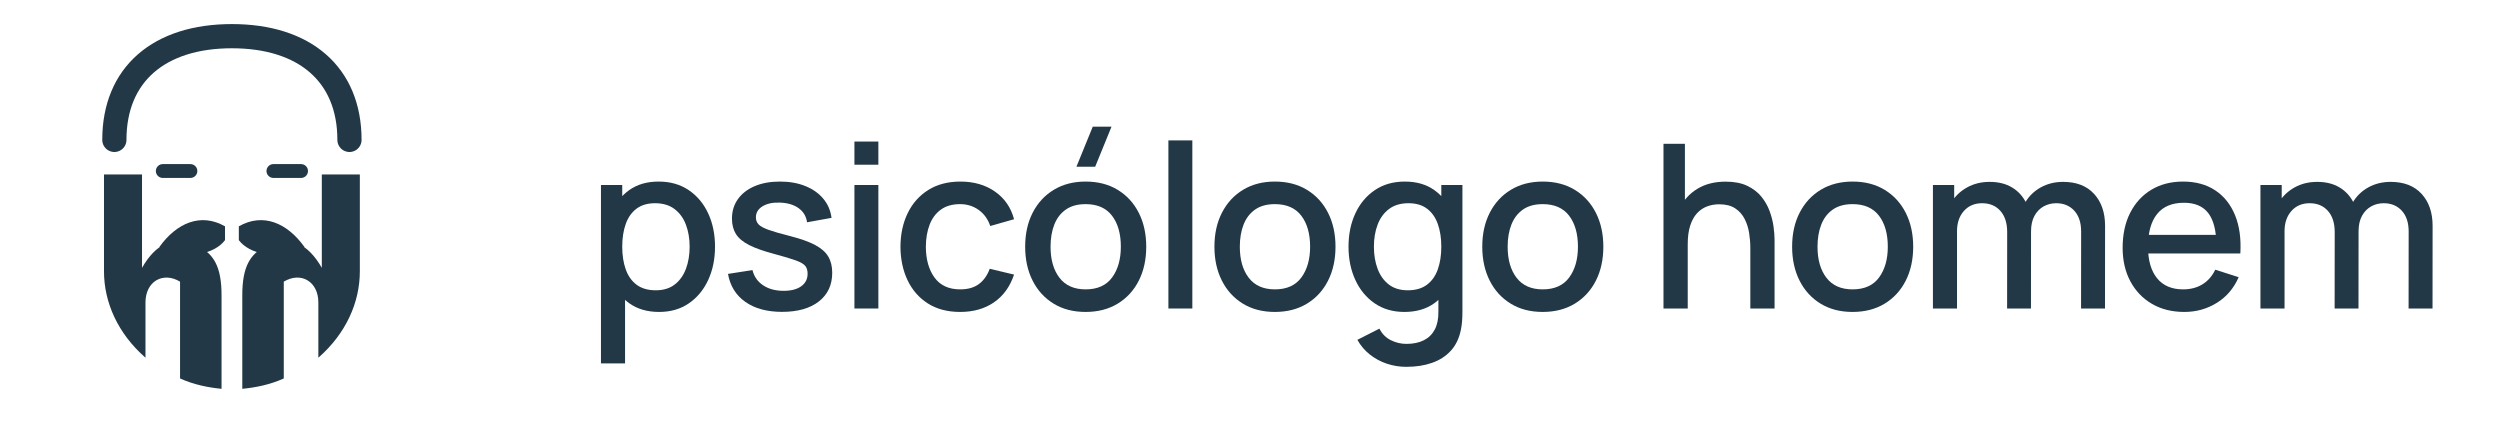
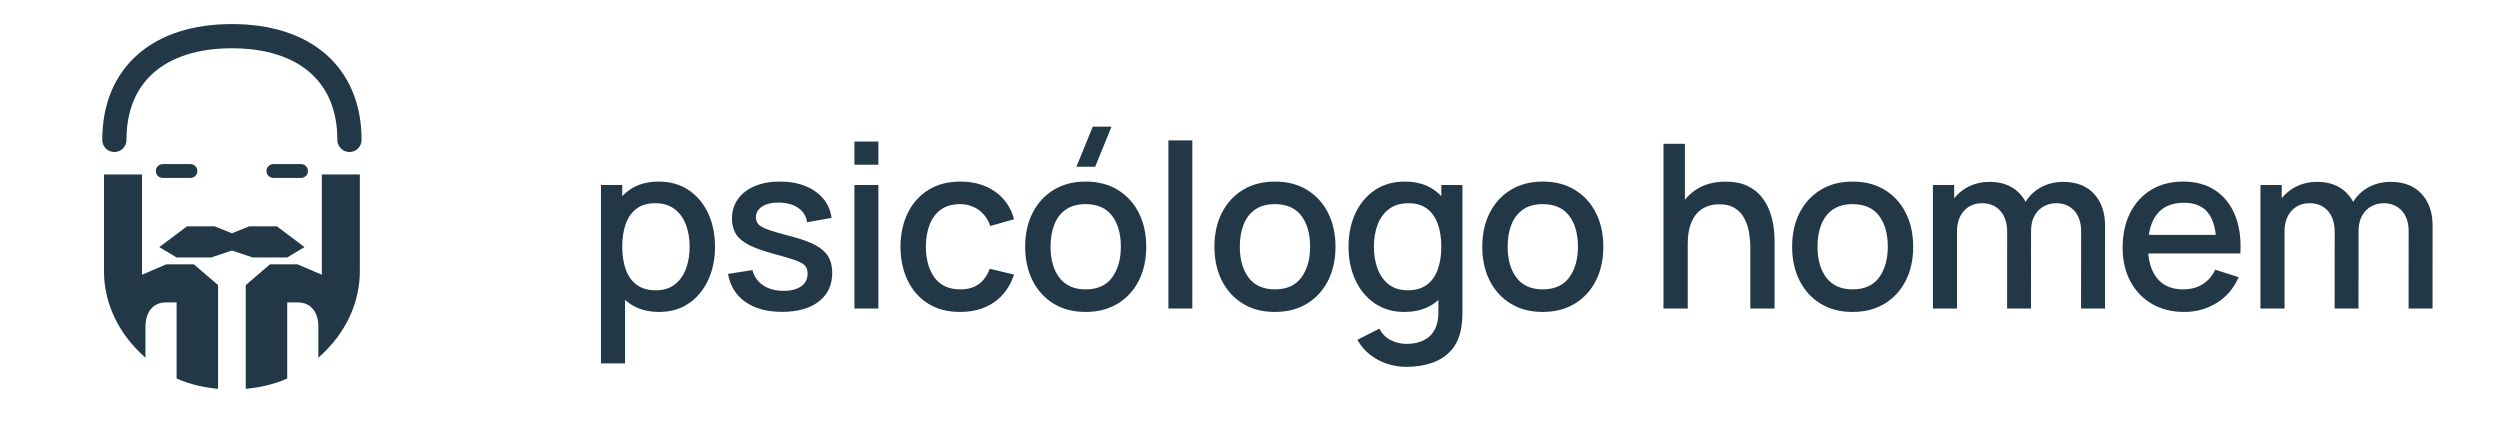
<svg xmlns="http://www.w3.org/2000/svg" width="470" height="82" viewBox="0 0 470 82" fill="#223846" role="img" aria-labelledby="ph-logo-titulo">
  <g color="#223846" transform="translate(2 -1) scale(.65)">
    <g fill="currentColor">
      <path d="M30 42C30 23 43 12 64 12S98 23 98 42" fill="none" stroke="currentColor" stroke-width="7" stroke-linecap="round" />
-       <path d="M27 52H38V79C42 72 47 70 52 72C59 74 61 79 61 87V114C57 113.6 53 112.8 49 111V83C44 80 39 83 39 89V105C31 98 27 89 27 80Z" fill-rule="evenodd" />
-       <path d="M27 52H38V79C42 72 47 70 52 72C59 74 61 79 61 87V114C57 113.6 53 112.8 49 111V83C44 80 39 83 39 89V105C31 98 27 89 27 80Z" fill-rule="evenodd" transform="translate(128 0) scale(-1 1)" />
-       <path d="M62 67C55 63 48 66 43 73C51 77 59 75 62 71ZM66 67C73 63 80 66 85 73C77 77 69 75 66 71Z" />
+       <path d="M27 52H38V81L45 78H53L60 84V114C56 113.6 52 112.8 48 111V89H45C41 89 39 92 39 96V105C31 98 27 89 27 80Z" fill-rule="evenodd" />
+       <path d="M27 52H38V81L45 78H53L60 84V114C56 113.6 52 112.8 48 111V89H45C41 89 39 92 39 96V105C31 98 27 89 27 80Z" fill-rule="evenodd" transform="translate(128 0) scale(-1 1)" />
+       <path d="M43 73L51 67H59L64 69L69 67H77L85 73L80 76H70L64 74L58 76H48Z" />
      <path d="M44 51h8m24 0h8" fill="none" stroke="currentColor" stroke-width="4" stroke-linecap="round" />
    </g>
  </g>
  <path d="M123.918 58.645Q120.585 58.645 118.321 57.025Q116.056 55.406 114.898 52.629Q113.741 49.852 113.741 46.376Q113.741 42.878 114.895 40.108Q116.049 37.339 118.295 35.737Q120.542 34.135 123.832 34.135Q127.093 34.135 129.468 35.737Q131.844 37.338 133.134 40.105Q134.424 42.871 134.424 46.376Q134.424 49.859 133.141 52.636Q131.858 55.413 129.504 57.029Q127.15 58.645 123.918 58.645ZM112.981 68.32V34.78H116.98V51.478H117.511V68.32ZM123.287 54.574Q125.444 54.574 126.852 53.485Q128.261 52.396 128.956 50.536Q129.651 48.676 129.651 46.376Q129.651 44.097 128.952 42.244Q128.253 40.392 126.813 39.299Q125.372 38.206 123.144 38.206Q121.022 38.206 119.657 39.238Q118.292 40.27 117.636 42.115Q116.98 43.961 116.98 46.376Q116.98 48.776 117.633 50.629Q118.285 52.482 119.679 53.528Q121.073 54.574 123.287 54.574Z" />
  <path d="M147.026 58.631Q142.791 58.631 140.125 56.757Q137.459 54.882 136.864 51.493L141.465 50.776Q141.902 52.582 143.454 53.628Q145.005 54.675 147.327 54.675Q149.441 54.675 150.635 53.815Q151.828 52.955 151.828 51.45Q151.828 50.568 151.412 50.02Q150.997 49.472 149.66 48.977Q148.323 48.483 145.593 47.752Q142.597 46.963 140.852 46.078Q139.107 45.193 138.358 44Q137.609 42.807 137.609 41.101Q137.609 38.994 138.735 37.425Q139.86 35.855 141.888 34.995Q143.916 34.135 146.639 34.135Q149.313 34.135 151.402 34.977Q153.491 35.819 154.777 37.356Q156.064 38.894 156.329 40.958L151.728 41.789Q151.491 40.119 150.155 39.148Q148.818 38.177 146.682 38.091Q144.64 38.005 143.375 38.772Q142.11 39.539 142.11 40.872Q142.11 41.639 142.597 42.172Q143.085 42.706 144.482 43.208Q145.88 43.71 148.603 44.398Q151.527 45.15 153.243 46.06Q154.96 46.97 155.709 48.225Q156.458 49.479 156.458 51.278Q156.458 54.71 153.949 56.671Q151.441 58.631 147.026 58.631Z" />
  <path d="M160.632 30.967V26.61H165.133V30.967ZM160.632 58.0V34.78H165.133V58.0Z" />
  <path d="M180.509 58.645Q176.947 58.645 174.446 57.054Q171.944 55.463 170.626 52.693Q169.307 49.923 169.286 46.39Q169.307 42.8 170.665 40.033Q172.023 37.267 174.539 35.701Q177.054 34.135 180.566 34.135Q184.379 34.135 187.077 36.031Q189.775 37.926 190.642 41.216L186.17 42.491Q185.504 40.542 183.981 39.46Q182.458 38.378 180.509 38.378Q178.301 38.378 176.875 39.413Q175.449 40.449 174.761 42.258Q174.073 44.068 174.059 46.39Q174.08 49.988 175.7 52.195Q177.319 54.402 180.509 54.402Q182.68 54.402 184.027 53.406Q185.375 52.41 186.07 50.532L190.642 51.622Q189.503 55.019 186.88 56.832Q184.257 58.645 180.509 58.645Z" />
  <path d="M205.896 31.34H202.37L205.438 23.815H208.964ZM204.097 58.645Q200.614 58.645 198.063 57.076Q195.512 55.506 194.121 52.74Q192.731 49.973 192.731 46.376Q192.731 42.735 194.15 39.976Q195.569 37.217 198.124 35.676Q200.679 34.135 204.097 34.135Q207.588 34.135 210.146 35.701Q212.705 37.267 214.098 40.026Q215.492 42.785 215.492 46.376Q215.492 50.009 214.088 52.772Q212.683 55.535 210.121 57.09Q207.559 58.645 204.097 58.645ZM204.097 54.402Q207.437 54.402 209.078 52.163Q210.719 49.923 210.719 46.376Q210.719 42.728 209.06 40.553Q207.401 38.378 204.097 38.378Q201.84 38.378 200.381 39.395Q198.923 40.413 198.214 42.212Q197.504 44.011 197.504 46.376Q197.504 50.031 199.177 52.216Q200.851 54.402 204.097 54.402Z" />
  <path d="M219.66 58.0V26.395H224.16V58.0Z" />
  <path d="M239.679 58.645Q236.196 58.645 233.645 57.076Q231.094 55.506 229.703 52.74Q228.313 49.973 228.313 46.376Q228.313 42.735 229.732 39.976Q231.151 37.217 233.706 35.676Q236.261 34.135 239.679 34.135Q243.17 34.135 245.728 35.701Q248.287 37.267 249.68 40.026Q251.074 42.785 251.074 46.376Q251.074 50.009 249.67 52.772Q248.265 55.535 245.703 57.09Q243.141 58.645 239.679 58.645ZM239.679 54.402Q243.019 54.402 244.66 52.163Q246.301 49.923 246.301 46.376Q246.301 42.728 244.642 40.553Q242.983 38.378 239.679 38.378Q237.422 38.378 235.963 39.395Q234.505 40.413 233.796 42.212Q233.086 44.011 233.086 46.376Q233.086 50.031 234.759 52.216Q236.433 54.402 239.679 54.402Z" />
  <path d="M264.386 68.965Q262.509 68.965 260.753 68.384Q258.997 67.804 257.56 66.675Q256.123 65.546 255.184 63.891L259.327 61.784Q260.086 63.267 261.484 63.959Q262.881 64.651 264.415 64.651Q266.328 64.651 267.686 63.966Q269.044 63.282 269.747 61.931Q270.449 60.58 270.42 58.573V52.095H270.965V34.78H274.936V58.631Q274.936 59.555 274.871 60.394Q274.807 61.232 274.635 62.056Q274.147 64.414 272.753 65.941Q271.359 67.467 269.224 68.216Q267.088 68.965 264.386 68.965ZM264.028 58.645Q260.796 58.645 258.441 57.029Q256.087 55.413 254.804 52.636Q253.522 49.859 253.522 46.376Q253.522 42.871 254.812 40.105Q256.102 37.338 258.477 35.737Q260.853 34.135 264.114 34.135Q267.403 34.135 269.65 35.737Q271.897 37.339 273.051 40.108Q274.205 42.878 274.205 46.376Q274.205 49.852 273.047 52.629Q271.89 55.406 269.625 57.025Q267.36 58.645 264.028 58.645ZM264.659 54.574Q266.873 54.574 268.267 53.528Q269.661 52.482 270.313 50.629Q270.965 48.776 270.965 46.376Q270.965 43.961 270.309 42.115Q269.654 40.27 268.288 39.238Q266.923 38.206 264.802 38.206Q262.573 38.206 261.129 39.299Q259.685 40.392 258.99 42.244Q258.295 44.097 258.295 46.376Q258.295 48.676 258.99 50.536Q259.685 52.396 261.093 53.485Q262.501 54.574 264.659 54.574Z" />
  <path d="M290.032 58.645Q286.549 58.645 283.998 57.076Q281.446 55.506 280.056 52.74Q278.666 49.973 278.666 46.376Q278.666 42.735 280.085 39.976Q281.504 37.217 284.058 35.676Q286.613 34.135 290.032 34.135Q293.522 34.135 296.081 35.701Q298.639 37.267 300.033 40.026Q301.427 42.785 301.427 46.376Q301.427 50.009 300.022 52.772Q298.618 55.535 296.055 57.09Q293.493 58.645 290.032 58.645ZM290.032 54.402Q293.371 54.402 295.013 52.163Q296.654 49.923 296.654 46.376Q296.654 42.728 294.995 40.553Q293.336 38.378 290.032 38.378Q287.774 38.378 286.316 39.395Q284.858 40.413 284.148 42.212Q283.439 44.011 283.439 46.376Q283.439 50.031 285.112 52.216Q286.785 54.402 290.032 54.402Z" />
  <path d="M329.061 58.0V46.591Q329.061 45.229 328.835 43.799Q328.609 42.37 327.979 41.141Q327.348 39.911 326.198 39.159Q325.048 38.406 323.199 38.406Q321.988 38.406 320.916 38.811Q319.845 39.216 319.035 40.098Q318.225 40.979 317.759 42.413Q317.293 43.846 317.293 45.917L314.498 44.871Q314.498 41.71 315.681 39.291Q316.863 36.873 319.081 35.511Q321.3 34.149 324.431 34.149Q326.839 34.149 328.477 34.931Q330.115 35.712 331.136 36.969Q332.157 38.227 332.695 39.704Q333.232 41.18 333.426 42.602Q333.619 44.025 333.619 45.1V58.0ZM312.735 58.0V27.04H316.763V43.738H317.293V58.0Z" />
  <path d="M348.285 58.645Q344.802 58.645 342.251 57.076Q339.7 55.506 338.309 52.74Q336.919 49.973 336.919 46.376Q336.919 42.735 338.338 39.976Q339.757 37.217 342.312 35.676Q344.867 34.135 348.285 34.135Q351.776 34.135 354.334 35.701Q356.893 37.267 358.286 40.026Q359.68 42.785 359.68 46.376Q359.68 50.009 358.276 52.772Q356.871 55.535 354.309 57.09Q351.747 58.645 348.285 58.645ZM348.285 54.402Q351.625 54.402 353.266 52.163Q354.907 49.923 354.907 46.376Q354.907 42.728 353.248 40.553Q351.589 38.378 348.285 38.378Q346.028 38.378 344.569 39.395Q343.111 40.413 342.402 42.212Q341.692 44.011 341.692 46.376Q341.692 50.031 343.365 52.216Q345.039 54.402 348.285 54.402Z" />
  <path d="M391.239 58.0 391.253 43.523Q391.253 41.022 389.963 39.614Q388.673 38.206 386.566 38.206Q385.29 38.206 384.219 38.793Q383.147 39.381 382.492 40.556Q381.836 41.732 381.836 43.48L379.672 42.391Q379.636 39.947 380.721 38.098Q381.807 36.249 383.678 35.221Q385.548 34.192 387.87 34.192Q391.618 34.192 393.686 36.45Q395.754 38.707 395.754 42.448L395.739 58.0ZM363.389 58.0V34.78H367.388V41.488H367.918V58.0ZM377.335 58.0 377.35 43.624Q377.35 41.087 376.07 39.646Q374.791 38.206 372.634 38.206Q370.513 38.206 369.215 39.661Q367.918 41.115 367.918 43.48L365.754 42.104Q365.754 39.84 366.85 38.052Q367.947 36.264 369.821 35.228Q371.695 34.192 374.053 34.192Q376.525 34.192 378.267 35.242Q380.008 36.292 380.922 38.163Q381.836 40.033 381.836 42.491L381.822 58.0Z" />
  <path d="M410.649 58.645Q407.173 58.645 404.568 57.126Q401.963 55.606 400.508 52.89Q399.054 50.174 399.054 46.591Q399.054 42.785 400.483 39.99Q401.913 37.195 404.468 35.665Q407.023 34.135 410.42 34.135Q413.967 34.135 416.461 35.783Q418.955 37.432 420.192 40.463Q421.428 43.495 421.184 47.651H416.683V46.017Q416.64 41.983 415.146 40.051Q413.652 38.12 410.592 38.12Q407.224 38.12 405.525 40.245Q403.827 42.37 403.827 46.39Q403.827 50.21 405.525 52.306Q407.224 54.402 410.42 54.402Q412.527 54.402 414.068 53.449Q415.608 52.496 416.468 50.704L420.869 52.109Q419.522 55.219 416.77 56.932Q414.018 58.645 410.649 58.645ZM402.365 47.651V44.154H418.934V47.651Z" />
  <path d="M452.814 58.0 452.828 43.523Q452.828 41.022 451.538 39.614Q450.248 38.206 448.141 38.206Q446.866 38.206 445.794 38.793Q444.723 39.381 444.067 40.556Q443.411 41.732 443.411 43.48L441.247 42.391Q441.211 39.947 442.297 38.098Q443.383 36.249 445.253 35.221Q447.124 34.192 449.446 34.192Q453.194 34.192 455.262 36.45Q457.329 38.707 457.329 42.448L457.315 58.0ZM424.964 58.0V34.78H428.963V41.488H429.494V58.0ZM438.911 58.0 438.925 43.624Q438.925 41.087 437.646 39.646Q436.367 38.206 434.209 38.206Q432.088 38.206 430.791 39.661Q429.494 41.115 429.494 43.48L427.329 42.104Q427.329 39.84 428.426 38.052Q429.522 36.264 431.396 35.228Q433.271 34.192 435.628 34.192Q438.101 34.192 439.842 35.242Q441.584 36.292 442.498 38.163Q443.411 40.033 443.411 42.491L443.397 58.0Z" />
</svg>
